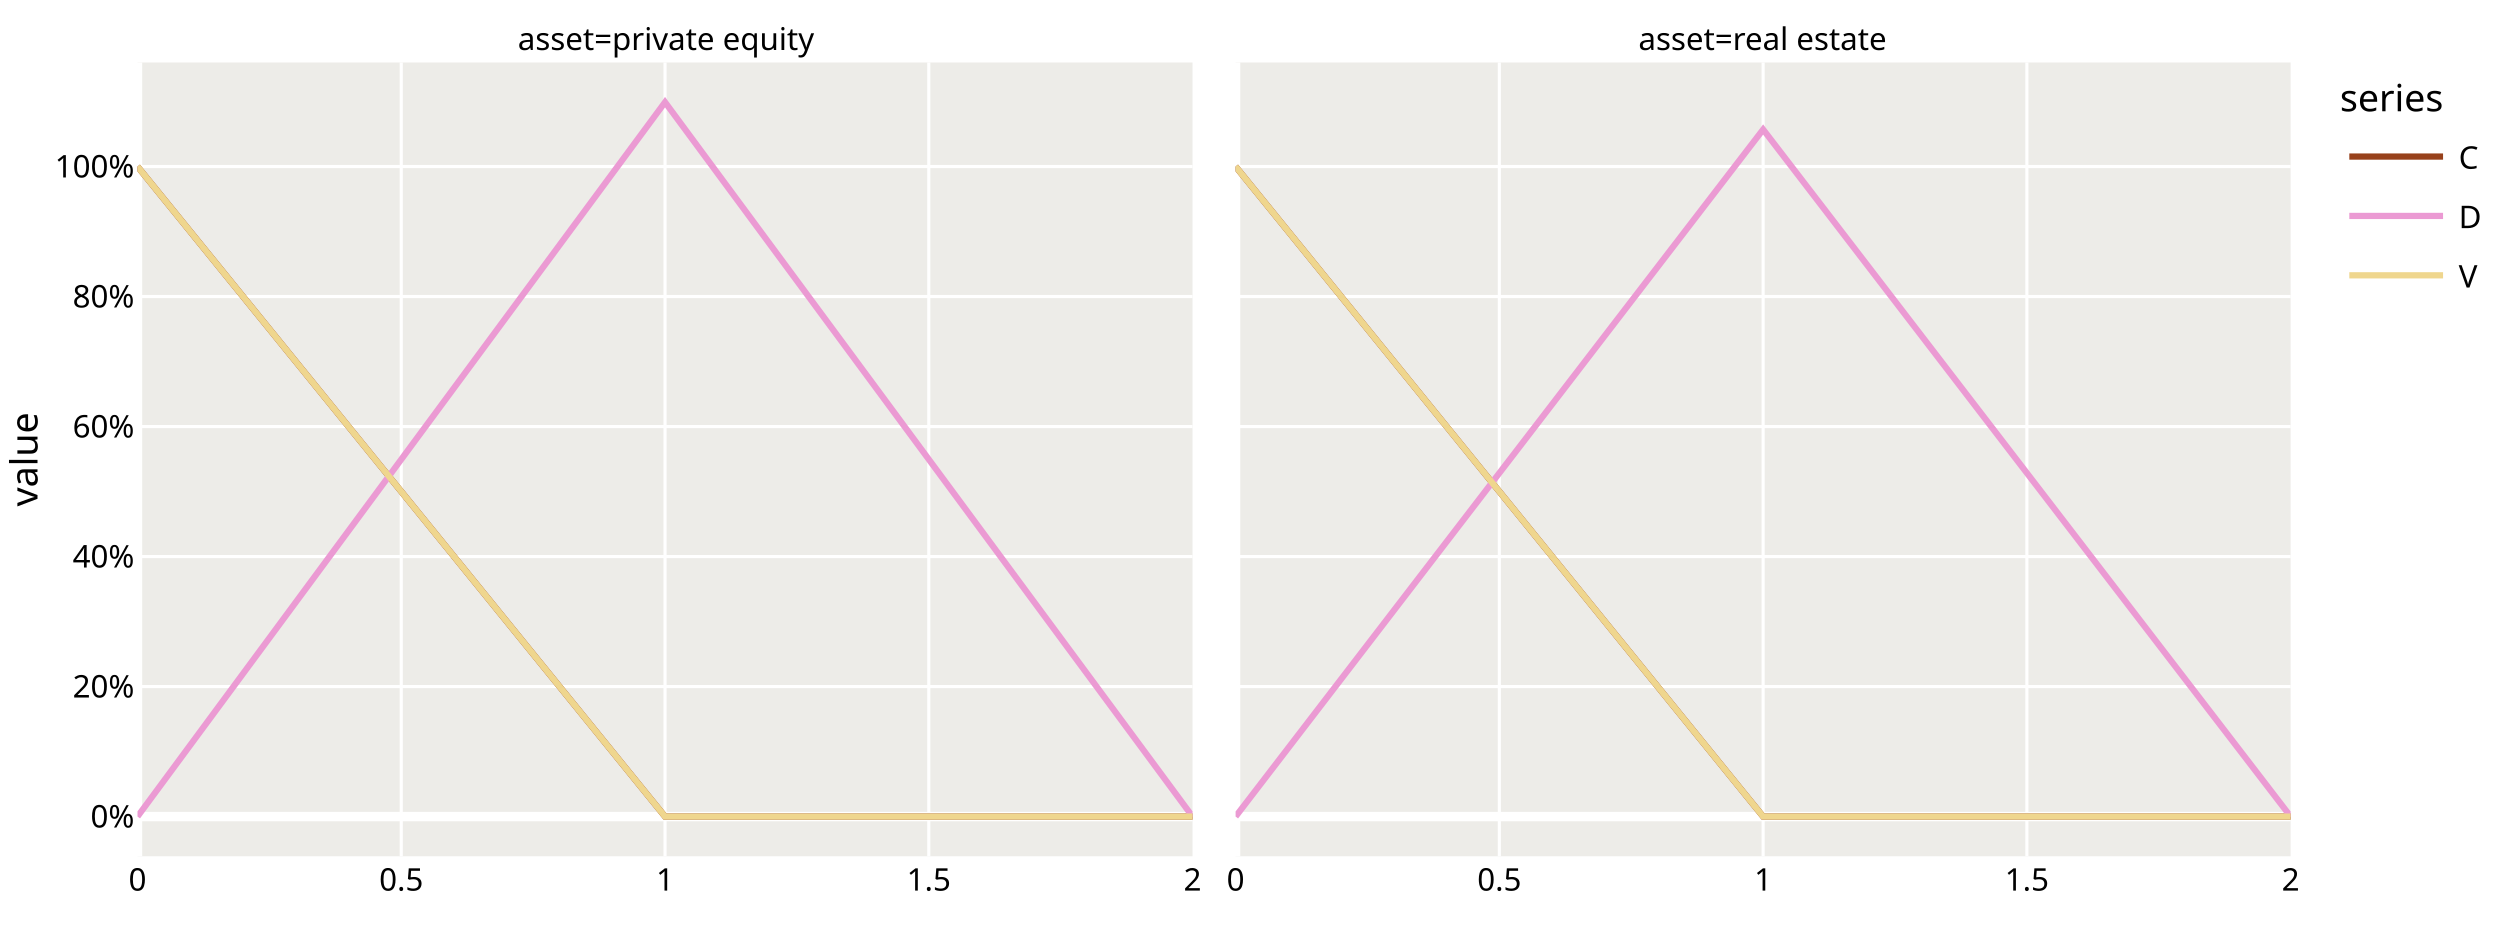
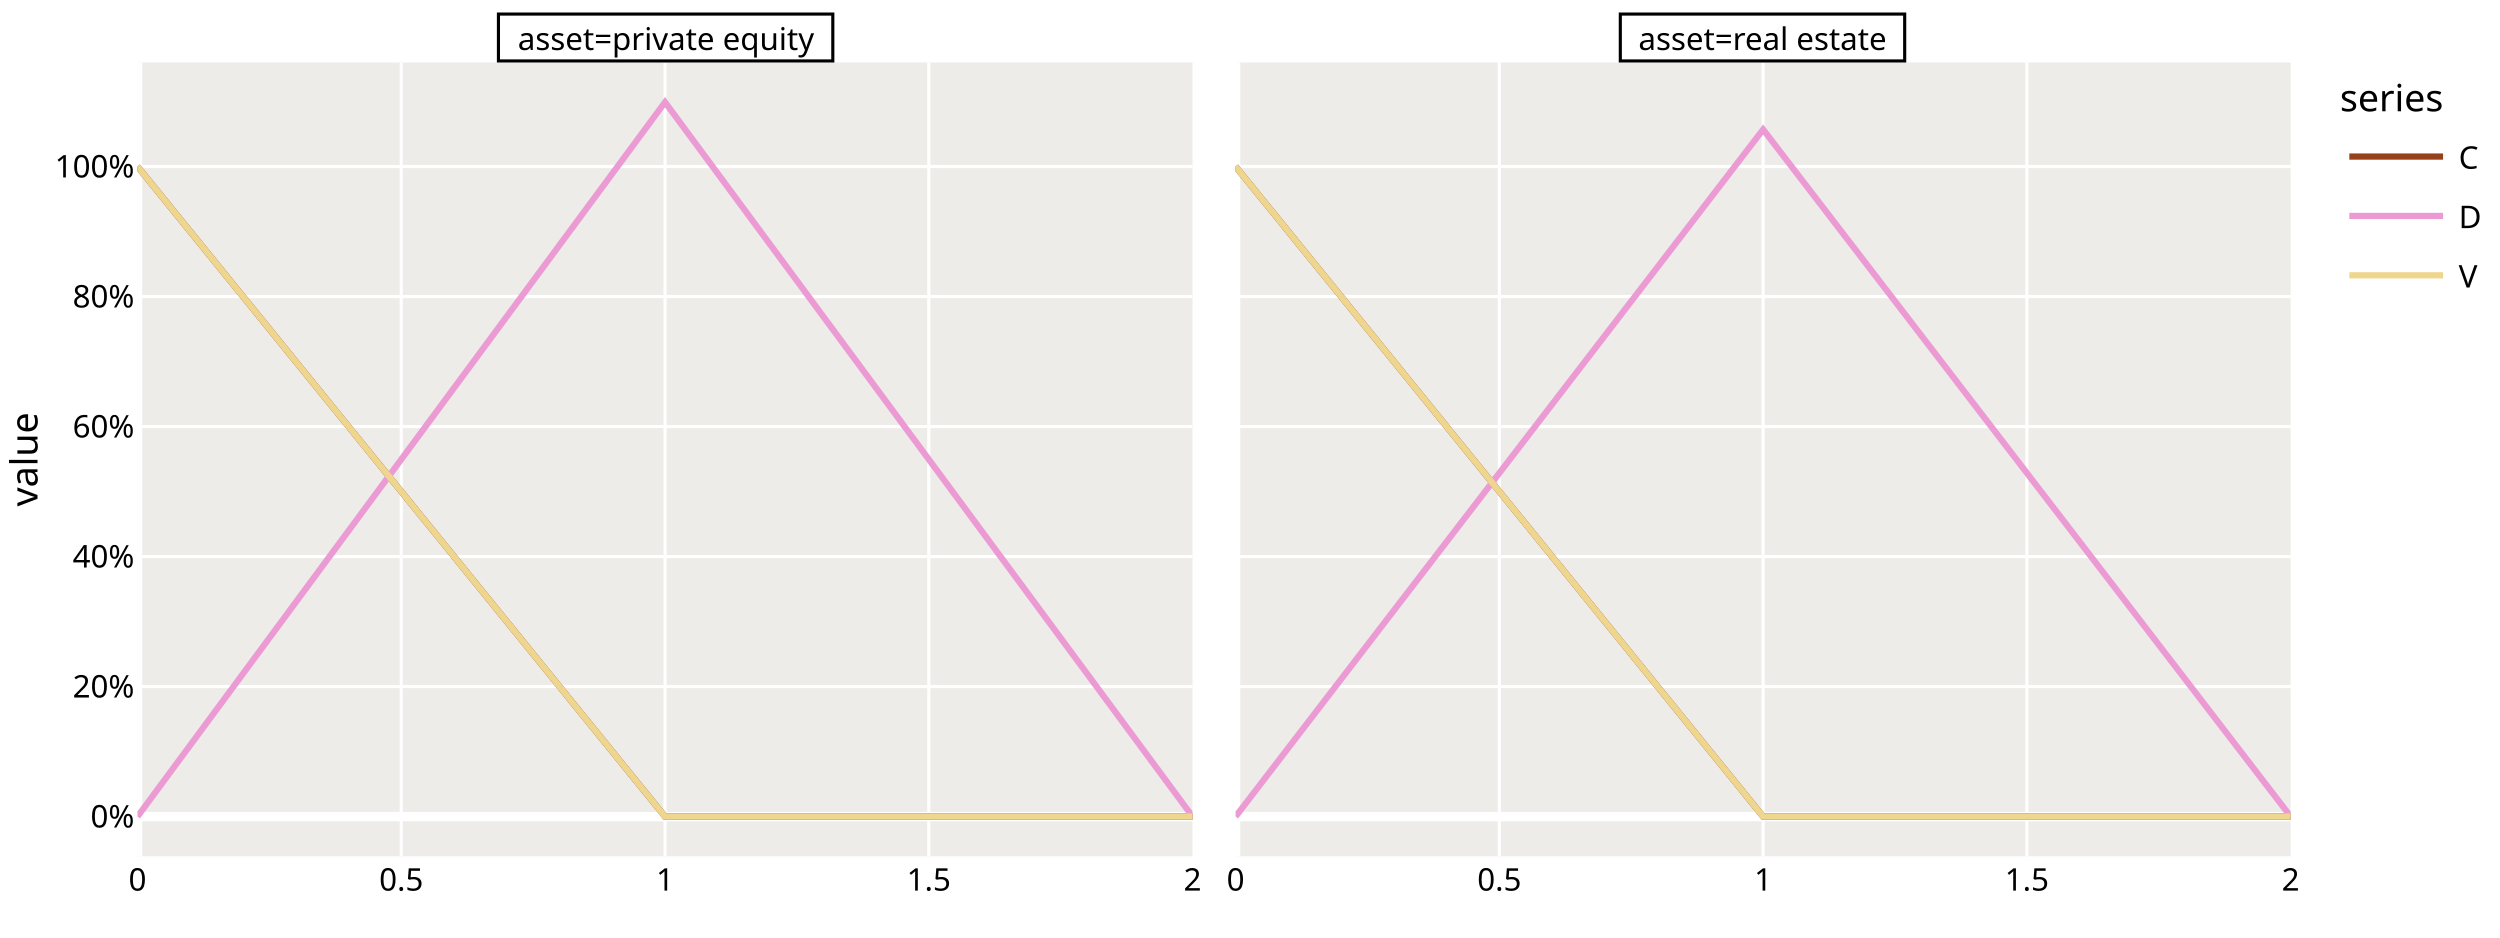
<svg xmlns="http://www.w3.org/2000/svg" class="main-svg" width="800" height="300" style="" viewBox="0 0 800 300">
  <rect x="0" y="0" width="800" height="300" style="fill: rgb(0, 0, 0); fill-opacity: 0;" />
  <defs id="defs-bd9a07">
    <g class="clips">
      <clipPath id="clipbd9a07xyplot" class="plotclip">
        <rect width="337.61" height="254" />
      </clipPath>
      <clipPath id="clipbd9a07x2y2plot" class="plotclip">
        <rect width="337.61" height="254" />
      </clipPath>
      <clipPath class="axesclip" id="clipbd9a07x">
        <rect x="44" y="0" width="337.61" height="300" />
      </clipPath>
      <clipPath class="axesclip" id="clipbd9a07y">
        <rect x="0" y="20" width="800" height="254" />
      </clipPath>
      <clipPath class="axesclip" id="clipbd9a07xy">
        <rect x="44" y="20" width="337.61" height="254" />
      </clipPath>
      <clipPath class="axesclip" id="clipbd9a07y2">
        <rect x="0" y="20" width="800" height="254" />
      </clipPath>
      <clipPath class="axesclip" id="clipbd9a07xy2">
        <rect x="44" y="20" width="337.61" height="254" />
      </clipPath>
      <clipPath class="axesclip" id="clipbd9a07x2">
        <rect x="395.39" y="0" width="337.61" height="300" />
      </clipPath>
      <clipPath class="axesclip" id="clipbd9a07x2y">
        <rect x="395.39" y="20" width="337.61" height="254" />
      </clipPath>
      <clipPath class="axesclip" id="clipbd9a07x2y2">
        <rect x="395.39" y="20" width="337.61" height="254" />
      </clipPath>
    </g>
    <g class="gradients" />
    <g class="patterns" />
  </defs>
  <g class="bglayer">
    <rect class="bg" x="44" y="20" width="337.61" height="254" style="fill: rgb(237, 236, 232); fill-opacity: 1; stroke-width: 0;" />
    <rect class="bg" x="395.39" y="20" width="337.61" height="254" style="fill: rgb(237, 236, 232); fill-opacity: 1; stroke-width: 0;" />
  </g>
  <g class="layer-below">
    <g class="imagelayer" />
    <g class="shapelayer" />
  </g>
  <g class="cartesianlayer">
    <g class="subplot xy">
      <g class="layer-subplot">
        <g class="shapelayer" />
        <g class="imagelayer" />
      </g>
      <g class="minor-gridlayer">
        <g class="x" />
        <g class="y" />
      </g>
      <g class="gridlayer">
        <g class="x">
-           <path class="xgrid crisp" transform="translate(128.4,0)" d="M0,20v254" style="stroke: rgb(255, 255, 255); stroke-opacity: 1; stroke-width: 1px;" />
-           <path class="xgrid crisp" transform="translate(212.81,0)" d="M0,20v254" style="stroke: rgb(255, 255, 255); stroke-opacity: 1; stroke-width: 1px;" />
-           <path class="xgrid crisp" transform="translate(297.21,0)" d="M0,20v254" style="stroke: rgb(255, 255, 255); stroke-opacity: 1; stroke-width: 1px;" />
+           <path class="xgrid crisp" transform="translate(128.4,0)" d="M0,20v254" style="stroke: rgb(255, 255, 255); strokeOpacity: 1; stroke-width: 1px;" />
+           <path class="xgrid crisp" transform="translate(212.81,0)" d="M0,20v254" style="stroke: rgb(255, 255, 255); strokeOpacity: 1; stroke-width: 1px;" />
+           <path class="xgrid crisp" transform="translate(297.21,0)" d="M0,20v254" style="stroke: rgb(255, 255, 255); strokeOpacity: 1; stroke-width: 1px;" />
        </g>
        <g class="y">
-           <path class="ygrid crisp" transform="translate(0,219.7)" d="M44,0h337.61" style="stroke: rgb(255, 255, 255); stroke-opacity: 1; stroke-width: 1px;" />
-           <path class="ygrid crisp" transform="translate(0,178.1)" d="M44,0h337.61" style="stroke: rgb(255, 255, 255); stroke-opacity: 1; stroke-width: 1px;" />
-           <path class="ygrid crisp" transform="translate(0,136.5)" d="M44,0h337.61" style="stroke: rgb(255, 255, 255); stroke-opacity: 1; stroke-width: 1px;" />
-           <path class="ygrid crisp" transform="translate(0,94.89)" d="M44,0h337.61" style="stroke: rgb(255, 255, 255); stroke-opacity: 1; stroke-width: 1px;" />
-           <path class="ygrid crisp" transform="translate(0,53.29)" d="M44,0h337.61" style="stroke: rgb(255, 255, 255); stroke-opacity: 1; stroke-width: 1px;" />
+           <path class="ygrid crisp" transform="translate(0,219.7)" d="M44,0h337.61" style="stroke: rgb(255, 255, 255); strokeOpacity: 1; stroke-width: 1px;" />
+           <path class="ygrid crisp" transform="translate(0,178.1)" d="M44,0h337.61" style="stroke: rgb(255, 255, 255); strokeOpacity: 1; stroke-width: 1px;" />
+           <path class="ygrid crisp" transform="translate(0,136.5)" d="M44,0h337.61" style="stroke: rgb(255, 255, 255); strokeOpacity: 1; stroke-width: 1px;" />
+           <path class="ygrid crisp" transform="translate(0,94.89)" d="M44,0h337.61" style="stroke: rgb(255, 255, 255); strokeOpacity: 1; stroke-width: 1px;" />
+           <path class="ygrid crisp" transform="translate(0,53.29)" d="M44,0h337.61" style="stroke: rgb(255, 255, 255); strokeOpacity: 1; stroke-width: 1px;" />
        </g>
      </g>
      <g class="zerolinelayer">
-         <path class="xzl zl crisp" transform="translate(44,0)" d="M0,20v254" style="stroke: rgb(255, 255, 255); stroke-opacity: 1; stroke-width: 3px;" />
-         <path class="yzl zl crisp" transform="translate(0,261.3)" d="M44,0h337.61" style="stroke: rgb(255, 255, 255); stroke-opacity: 1; stroke-width: 3px;" />
+         <path class="xzl zl crisp" transform="translate(44,0)" d="M0,20v254" style="stroke: rgb(255, 255, 255); strokeOpacity: 1; stroke-width: 3px;" />
+         <path class="yzl zl crisp" transform="translate(0,261.3)" d="M44,0h337.61" style="stroke: rgb(255, 255, 255); strokeOpacity: 1; stroke-width: 3px;" />
      </g>
      <g class="layer-between">
        <g class="shapelayer" />
        <g class="imagelayer" />
      </g>
      <path class="xlines-below" />
      <path class="ylines-below" />
      <g class="overlines-below" />
      <g class="xaxislayer-below" />
      <g class="yaxislayer-below" />
      <g class="overaxes-below" />
      <g class="plot" transform="translate(44,20)" clip-path="url(#clipbd9a07xyplot)">
        <g class="scatterlayer mlayer">
          <g class="trace scatter traceeeafe0" style="stroke-miterlimit: 2; opacity: 1;">
            <g class="fills" />
            <g class="errorbars" />
            <g class="lines">
-               <path class="js-line" d="M0,33.29L168.81,241.3L337.61,241.3" style="vector-effect: none; fill: none; stroke: rgb(151, 65, 27); stroke-opacity: 1; stroke-width: 2px; opacity: 1;" />
+               <path class="js-line" d="M0,33.29L168.81,241.3L337.61,241.3" style="vector-effect: none; fill: none; stroke: rgb(151, 65, 27); strokeOpacity: 1; stroke-width: 2px; opacity: 1;" />
            </g>
            <g class="points" />
            <g class="text" />
          </g>
          <g class="trace scatter traced6bffb" style="stroke-miterlimit: 2; opacity: 1;">
            <g class="fills" />
            <g class="errorbars" />
            <g class="lines">
-               <path class="js-line" d="M0,241.3L168.81,12.7L337.61,241.3" style="vector-effect: none; fill: none; stroke: rgb(235, 154, 211); stroke-opacity: 1; stroke-width: 2px; opacity: 1;" />
+               <path class="js-line" d="M0,241.3L168.81,12.7L337.61,241.3" style="vector-effect: none; fill: none; stroke: rgb(235, 154, 211); strokeOpacity: 1; stroke-width: 2px; opacity: 1;" />
            </g>
            <g class="points" />
            <g class="text" />
          </g>
          <g class="trace scatter tracef8107c" style="stroke-miterlimit: 2; opacity: 1;">
            <g class="fills" />
            <g class="errorbars" />
            <g class="lines">
-               <path class="js-line" d="M0,33.29L168.81,241.3L337.61,241.3" style="vector-effect: none; fill: none; stroke: rgb(239, 214, 142); stroke-opacity: 1; stroke-width: 2px; opacity: 1;" />
+               <path class="js-line" d="M0,33.29L168.81,241.3L337.61,241.3" style="vector-effect: none; fill: none; stroke: rgb(239, 214, 142); strokeOpacity: 1; stroke-width: 2px; opacity: 1;" />
            </g>
            <g class="points" />
            <g class="text" />
          </g>
        </g>
      </g>
      <g class="overplot" />
      <path class="xlines-above crisp" d="M0,0" style="fill: none;" />
      <path class="ylines-above crisp" d="M0,0" style="fill: none;" />
      <g class="overlines-above" />
      <g class="xaxislayer-above">
        <g class="xtick">
          <text text-anchor="middle" x="0" y="285" transform="translate(44,0)" style="font-family: verdana; font-size: 10px; fill: rgb(0, 0, 0); fill-opacity: 1; white-space: pre; opacity: 1;">0</text>
        </g>
        <g class="xtick">
          <text text-anchor="middle" x="0" y="285" style="font-family: verdana; font-size: 10px; fill: rgb(0, 0, 0); fill-opacity: 1; white-space: pre; opacity: 1;" transform="translate(128.4,0)">0.5</text>
        </g>
        <g class="xtick">
          <text text-anchor="middle" x="0" y="285" style="font-family: verdana; font-size: 10px; fill: rgb(0, 0, 0); fill-opacity: 1; white-space: pre; opacity: 1;" transform="translate(212.81,0)">1</text>
        </g>
        <g class="xtick">
          <text text-anchor="middle" x="0" y="285" style="font-family: verdana; font-size: 10px; fill: rgb(0, 0, 0); fill-opacity: 1; white-space: pre; opacity: 1;" transform="translate(297.21,0)">1.5</text>
        </g>
        <g class="xtick">
          <text text-anchor="middle" x="0" y="285" style="font-family: verdana; font-size: 10px; fill: rgb(0, 0, 0); fill-opacity: 1; white-space: pre; opacity: 1;" transform="translate(381.61,0)">2</text>
        </g>
      </g>
      <g class="yaxislayer-above">
        <g class="ytick">
          <text text-anchor="end" x="43" y="3.5" transform="translate(0,261.3)" style="font-family: verdana; font-size: 10px; fill: rgb(0, 0, 0); fill-opacity: 1; white-space: pre; opacity: 1;">0%</text>
        </g>
        <g class="ytick">
          <text text-anchor="end" x="43" y="3.5" style="font-family: verdana; font-size: 10px; fill: rgb(0, 0, 0); fill-opacity: 1; white-space: pre; opacity: 1;" transform="translate(0,219.7)">20%</text>
        </g>
        <g class="ytick">
          <text text-anchor="end" x="43" y="3.5" style="font-family: verdana; font-size: 10px; fill: rgb(0, 0, 0); fill-opacity: 1; white-space: pre; opacity: 1;" transform="translate(0,178.1)">40%</text>
        </g>
        <g class="ytick">
          <text text-anchor="end" x="43" y="3.5" style="font-family: verdana; font-size: 10px; fill: rgb(0, 0, 0); fill-opacity: 1; white-space: pre; opacity: 1;" transform="translate(0,136.5)">60%</text>
        </g>
        <g class="ytick">
          <text text-anchor="end" x="43" y="3.5" style="font-family: verdana; font-size: 10px; fill: rgb(0, 0, 0); fill-opacity: 1; white-space: pre; opacity: 1;" transform="translate(0,94.89)">80%</text>
        </g>
        <g class="ytick">
          <text text-anchor="end" x="43" y="3.5" style="font-family: verdana; font-size: 10px; fill: rgb(0, 0, 0); fill-opacity: 1; white-space: pre; opacity: 1;" transform="translate(0,53.29)">100%</text>
        </g>
      </g>
      <g class="overaxes-above" />
    </g>
    <g class="subplot x2y2">
      <g class="layer-subplot">
        <g class="shapelayer" />
        <g class="imagelayer" />
      </g>
      <g class="minor-gridlayer">
        <g class="x2" />
        <g class="y2" />
      </g>
      <g class="gridlayer">
        <g class="x2">
-           <path class="x2grid crisp" transform="translate(479.79,0)" d="M0,20v254" style="stroke: rgb(255, 255, 255); stroke-opacity: 1; stroke-width: 1px;" />
-           <path class="x2grid crisp" transform="translate(564.2,0)" d="M0,20v254" style="stroke: rgb(255, 255, 255); stroke-opacity: 1; stroke-width: 1px;" />
-           <path class="x2grid crisp" transform="translate(648.6,0)" d="M0,20v254" style="stroke: rgb(255, 255, 255); stroke-opacity: 1; stroke-width: 1px;" />
+           <path class="x2grid crisp" transform="translate(479.79,0)" d="M0,20v254" style="stroke: rgb(255, 255, 255); strokeOpacity: 1; stroke-width: 1px;" />
+           <path class="x2grid crisp" transform="translate(564.2,0)" d="M0,20v254" style="stroke: rgb(255, 255, 255); strokeOpacity: 1; stroke-width: 1px;" />
+           <path class="x2grid crisp" transform="translate(648.6,0)" d="M0,20v254" style="stroke: rgb(255, 255, 255); strokeOpacity: 1; stroke-width: 1px;" />
        </g>
        <g class="y2">
-           <path class="y2grid crisp" transform="translate(0,219.7)" d="M395.39,0h337.61" style="stroke: rgb(255, 255, 255); stroke-opacity: 1; stroke-width: 1px;" />
-           <path class="y2grid crisp" transform="translate(0,178.1)" d="M395.39,0h337.61" style="stroke: rgb(255, 255, 255); stroke-opacity: 1; stroke-width: 1px;" />
-           <path class="y2grid crisp" transform="translate(0,136.5)" d="M395.39,0h337.61" style="stroke: rgb(255, 255, 255); stroke-opacity: 1; stroke-width: 1px;" />
-           <path class="y2grid crisp" transform="translate(0,94.89)" d="M395.39,0h337.61" style="stroke: rgb(255, 255, 255); stroke-opacity: 1; stroke-width: 1px;" />
-           <path class="y2grid crisp" transform="translate(0,53.29)" d="M395.39,0h337.61" style="stroke: rgb(255, 255, 255); stroke-opacity: 1; stroke-width: 1px;" />
+           <path class="y2grid crisp" transform="translate(0,219.7)" d="M395.39,0h337.61" style="stroke: rgb(255, 255, 255); strokeOpacity: 1; stroke-width: 1px;" />
+           <path class="y2grid crisp" transform="translate(0,178.1)" d="M395.39,0h337.61" style="stroke: rgb(255, 255, 255); strokeOpacity: 1; stroke-width: 1px;" />
+           <path class="y2grid crisp" transform="translate(0,136.5)" d="M395.39,0h337.61" style="stroke: rgb(255, 255, 255); strokeOpacity: 1; stroke-width: 1px;" />
+           <path class="y2grid crisp" transform="translate(0,94.89)" d="M395.39,0h337.61" style="stroke: rgb(255, 255, 255); strokeOpacity: 1; stroke-width: 1px;" />
+           <path class="y2grid crisp" transform="translate(0,53.29)" d="M395.39,0h337.61" style="stroke: rgb(255, 255, 255); strokeOpacity: 1; stroke-width: 1px;" />
        </g>
      </g>
      <g class="zerolinelayer">
-         <path class="x2zl zl crisp" transform="translate(395.39,0)" d="M0,20v254" style="stroke: rgb(255, 255, 255); stroke-opacity: 1; stroke-width: 3px;" />
-         <path class="y2zl zl crisp" transform="translate(0,261.3)" d="M395.39,0h337.61" style="stroke: rgb(255, 255, 255); stroke-opacity: 1; stroke-width: 3px;" />
+         <path class="x2zl zl crisp" transform="translate(395.39,0)" d="M0,20v254" style="stroke: rgb(255, 255, 255); strokeOpacity: 1; stroke-width: 3px;" />
+         <path class="y2zl zl crisp" transform="translate(0,261.3)" d="M395.39,0h337.61" style="stroke: rgb(255, 255, 255); strokeOpacity: 1; stroke-width: 3px;" />
      </g>
      <g class="layer-between">
        <g class="shapelayer" />
        <g class="imagelayer" />
      </g>
      <path class="xlines-below" />
      <path class="ylines-below" />
      <g class="overlines-below" />
      <g class="xaxislayer-below" />
      <g class="yaxislayer-below" />
      <g class="overaxes-below" />
      <g class="plot" transform="translate(395.39,20)" clip-path="url(#clipbd9a07x2y2plot)">
        <g class="scatterlayer mlayer">
          <g class="trace scatter trace5b43a4" style="stroke-miterlimit: 2; opacity: 1;">
            <g class="fills" />
            <g class="errorbars" />
            <g class="lines">
-               <path class="js-line" d="M0,33.29L168.81,241.3L337.61,241.3" style="vector-effect: none; fill: none; stroke: rgb(151, 65, 27); stroke-opacity: 1; stroke-width: 2px; opacity: 1;" />
+               <path class="js-line" d="M0,33.29L168.81,241.3L337.61,241.3" style="vector-effect: none; fill: none; stroke: rgb(151, 65, 27); strokeOpacity: 1; stroke-width: 2px; opacity: 1;" />
            </g>
            <g class="points" />
            <g class="text" />
          </g>
          <g class="trace scatter tracedb977c" style="stroke-miterlimit: 2; opacity: 1;">
            <g class="fills" />
            <g class="errorbars" />
            <g class="lines">
-               <path class="js-line" d="M0,241.3L168.81,21.44L337.61,241.3" style="vector-effect: none; fill: none; stroke: rgb(235, 154, 211); stroke-opacity: 1; stroke-width: 2px; opacity: 1;" />
+               <path class="js-line" d="M0,241.3L168.81,21.44L337.61,241.3" style="vector-effect: none; fill: none; stroke: rgb(235, 154, 211); strokeOpacity: 1; stroke-width: 2px; opacity: 1;" />
            </g>
            <g class="points" />
            <g class="text" />
          </g>
          <g class="trace scatter trace8d227b" style="stroke-miterlimit: 2; opacity: 1;">
            <g class="fills" />
            <g class="errorbars" />
            <g class="lines">
-               <path class="js-line" d="M0,33.29L168.81,241.3L337.61,241.3" style="vector-effect: none; fill: none; stroke: rgb(239, 214, 142); stroke-opacity: 1; stroke-width: 2px; opacity: 1;" />
+               <path class="js-line" d="M0,33.29L168.81,241.3L337.61,241.3" style="vector-effect: none; fill: none; stroke: rgb(239, 214, 142); strokeOpacity: 1; stroke-width: 2px; opacity: 1;" />
            </g>
            <g class="points" />
            <g class="text" />
          </g>
        </g>
      </g>
      <g class="overplot" />
      <path class="xlines-above crisp" d="M0,0" style="fill: none;" />
      <path class="ylines-above crisp" d="M0,0" style="fill: none;" />
      <g class="overlines-above" />
      <g class="xaxislayer-above">
        <g class="x2tick">
          <text text-anchor="middle" x="0" y="285" transform="translate(395.39,0)" style="font-family: verdana; font-size: 10px; fill: rgb(0, 0, 0); fill-opacity: 1; white-space: pre; opacity: 1;">0</text>
        </g>
        <g class="x2tick">
          <text text-anchor="middle" x="0" y="285" style="font-family: verdana; font-size: 10px; fill: rgb(0, 0, 0); fill-opacity: 1; white-space: pre; opacity: 1;" transform="translate(479.79,0)">0.5</text>
        </g>
        <g class="x2tick">
          <text text-anchor="middle" x="0" y="285" style="font-family: verdana; font-size: 10px; fill: rgb(0, 0, 0); fill-opacity: 1; white-space: pre; opacity: 1;" transform="translate(564.2,0)">1</text>
        </g>
        <g class="x2tick">
          <text text-anchor="middle" x="0" y="285" style="font-family: verdana; font-size: 10px; fill: rgb(0, 0, 0); fill-opacity: 1; white-space: pre; opacity: 1;" transform="translate(648.6,0)">1.5</text>
        </g>
        <g class="x2tick">
          <text text-anchor="middle" x="0" y="285" style="font-family: verdana; font-size: 10px; fill: rgb(0, 0, 0); fill-opacity: 1; white-space: pre; opacity: 1;" transform="translate(733,0)">2</text>
        </g>
      </g>
      <g class="yaxislayer-above" />
      <g class="overaxes-above" />
    </g>
  </g>
  <g class="polarlayer" />
  <g class="smithlayer" />
  <g class="ternarylayer" />
  <g class="geolayer" />
  <g class="funnelarealayer" />
  <g class="pielayer" />
  <g class="iciclelayer" />
  <g class="treemaplayer" />
  <g class="sunburstlayer" />
  <g class="glimages" />
  <defs id="topdefs-bd9a07">
    <g class="clips" />
    <clipPath id="legendbd9a07">
      <rect width="53" height="83" x="0" y="0" />
    </clipPath>
  </defs>
  <g class="layer-above">
    <g class="imagelayer" />
    <g class="shapelayer" />
  </g>
  <g class="infolayer">
    <g class="legend" pointer-events="all" transform="translate(746.78,20)">
-       <rect class="bg" shape-rendering="crispEdges" width="53" height="83" x="0" y="0" style="stroke: rgb(68, 68, 68); stroke-opacity: 1; fill: rgb(0, 0, 0); fill-opacity: 0; stroke-width: 0px;" />
+       <rect class="bg" shape-rendering="crispEdges" width="53" height="83" x="0" y="0" style="stroke: rgb(68, 68, 68); strokeOpacity: 1; fill: rgb(0, 0, 0); fill-opacity: 0; stroke-width: 0px;" />
      <g class="scrollbox" transform="" clip-path="url(#legendbd9a07)">
        <text class="legendtitletext" text-anchor="start" x="2" y="15.6" style="font-family: verdana; font-size: 12px; fill: rgb(0, 0, 0); fill-opacity: 1; white-space: pre;">series</text>
        <g class="groups" transform="">
          <g class="traces" transform="translate(0,30.1)" style="opacity: 1;">
            <text class="legendtext" text-anchor="start" x="40" y="3.9" style="font-family: verdana; font-size: 10px; fill: rgb(0, 0, 0); fill-opacity: 1; white-space: pre;">C</text>
            <g class="layers" style="opacity: 1;">
              <g class="legendfill" />
              <g class="legendlines">
-                 <path class="js-line" d="M5,0h30" style="fill: none; stroke: rgb(151, 65, 27); stroke-opacity: 1; stroke-width: 2px;" />
+                 <path class="js-line" d="M5,0h30" style="fill: none; stroke: rgb(151, 65, 27); strokeOpacity: 1; stroke-width: 2px;" />
              </g>
              <g class="legendsymbols">
                <g class="legendpoints" />
              </g>
            </g>
            <rect class="legendtoggle" x="0" y="-9.5" width="47.719" height="19" style="fill: rgb(0, 0, 0); fill-opacity: 0;" />
          </g>
        </g>
        <g class="groups" transform="">
          <g class="traces" transform="translate(0,49.1)" style="opacity: 1;">
            <text class="legendtext" text-anchor="start" x="40" y="3.9" style="font-family: verdana; font-size: 10px; fill: rgb(0, 0, 0); fill-opacity: 1; white-space: pre;">D</text>
            <g class="layers" style="opacity: 1;">
              <g class="legendfill" />
              <g class="legendlines">
-                 <path class="js-line" d="M5,0h30" style="fill: none; stroke: rgb(235, 154, 211); stroke-opacity: 1; stroke-width: 2px;" />
+                 <path class="js-line" d="M5,0h30" style="fill: none; stroke: rgb(235, 154, 211); strokeOpacity: 1; stroke-width: 2px;" />
              </g>
              <g class="legendsymbols">
                <g class="legendpoints" />
              </g>
            </g>
            <rect class="legendtoggle" x="0" y="-9.5" width="47.719" height="19" style="fill: rgb(0, 0, 0); fill-opacity: 0;" />
          </g>
        </g>
        <g class="groups" transform="">
          <g class="traces" transform="translate(0,68.1)" style="opacity: 1;">
            <text class="legendtext" text-anchor="start" x="40" y="3.9" style="font-family: verdana; font-size: 10px; fill: rgb(0, 0, 0); fill-opacity: 1; white-space: pre;">V</text>
            <g class="layers" style="opacity: 1;">
              <g class="legendfill" />
              <g class="legendlines">
-                 <path class="js-line" d="M5,0h30" style="fill: none; stroke: rgb(239, 214, 142); stroke-opacity: 1; stroke-width: 2px;" />
+                 <path class="js-line" d="M5,0h30" style="fill: none; stroke: rgb(239, 214, 142); strokeOpacity: 1; stroke-width: 2px;" />
              </g>
              <g class="legendsymbols">
                <g class="legendpoints" />
              </g>
            </g>
            <rect class="legendtoggle" x="0" y="-9.5" width="47.719" height="19" style="fill: rgb(0, 0, 0); fill-opacity: 0;" />
          </g>
        </g>
      </g>
      <rect class="scrollbar" rx="20" ry="3" width="0" height="0" x="0" y="0" style="fill: rgb(128, 139, 164); fill-opacity: 1;" />
    </g>
    <g class="g-gtitle" />
    <g class="g-xtitle" />
    <g class="g-x2title" />
    <g class="g-ytitle" transform="translate(7.543945,0)">
      <text class="ytitle" transform="rotate(-90,4.45625,147)" x="4.456" y="147" text-anchor="middle" style="font-family: verdana; font-size: 12px; fill: rgb(0, 0, 0); opacity: 1; white-space: pre;">value</text>
    </g>
    <g class="g-y2title" />
    <g class="annotation" data-index="0" style="opacity: 1;">
      <g class="annotation-text-g" transform="rotate(0,212.805,12)">
        <g class="cursor-pointer" transform="translate(159,4)">
-           <rect class="bg" x="0.5" y="0.5" width="107" height="15" style="stroke-width: 1px; stroke: rgb(0, 0, 0); stroke-opacity: 0; fill: rgb(0, 0, 0); fill-opacity: 0;" />
+           <rect class="bg" x="0.5" y="0.5" width="107" height="15" style="stroke-width: 1px; stroke: rgb(0, 0, 0); strokeOpacity: 0; fill: rgb(0, 0, 0); fill-opacity: 0;" />
          <text class="annotation-text" text-anchor="middle" x="54.109" y="12" style="font-family: verdana; font-size: 10px; fill: rgb(0, 0, 0); fill-opacity: 1; white-space: pre;">asset=private equity</text>
        </g>
      </g>
    </g>
    <g class="annotation" data-index="1" style="opacity: 1;">
      <g class="annotation-text-g" transform="rotate(0,564.195,12)">
        <g class="cursor-pointer" transform="translate(518,4)">
-           <rect class="bg" x="0.5" y="0.5" width="91" height="15" style="stroke-width: 1px; stroke: rgb(0, 0, 0); stroke-opacity: 0; fill: rgb(0, 0, 0); fill-opacity: 0;" />
+           <rect class="bg" x="0.5" y="0.5" width="91" height="15" style="stroke-width: 1px; stroke: rgb(0, 0, 0); strokeOpacity: 0; fill: rgb(0, 0, 0); fill-opacity: 0;" />
          <text class="annotation-text" text-anchor="middle" x="46.016" y="12" style="font-family: verdana; font-size: 10px; fill: rgb(0, 0, 0); fill-opacity: 1; white-space: pre;">asset=real estate</text>
        </g>
      </g>
    </g>
  </g>
</svg>
